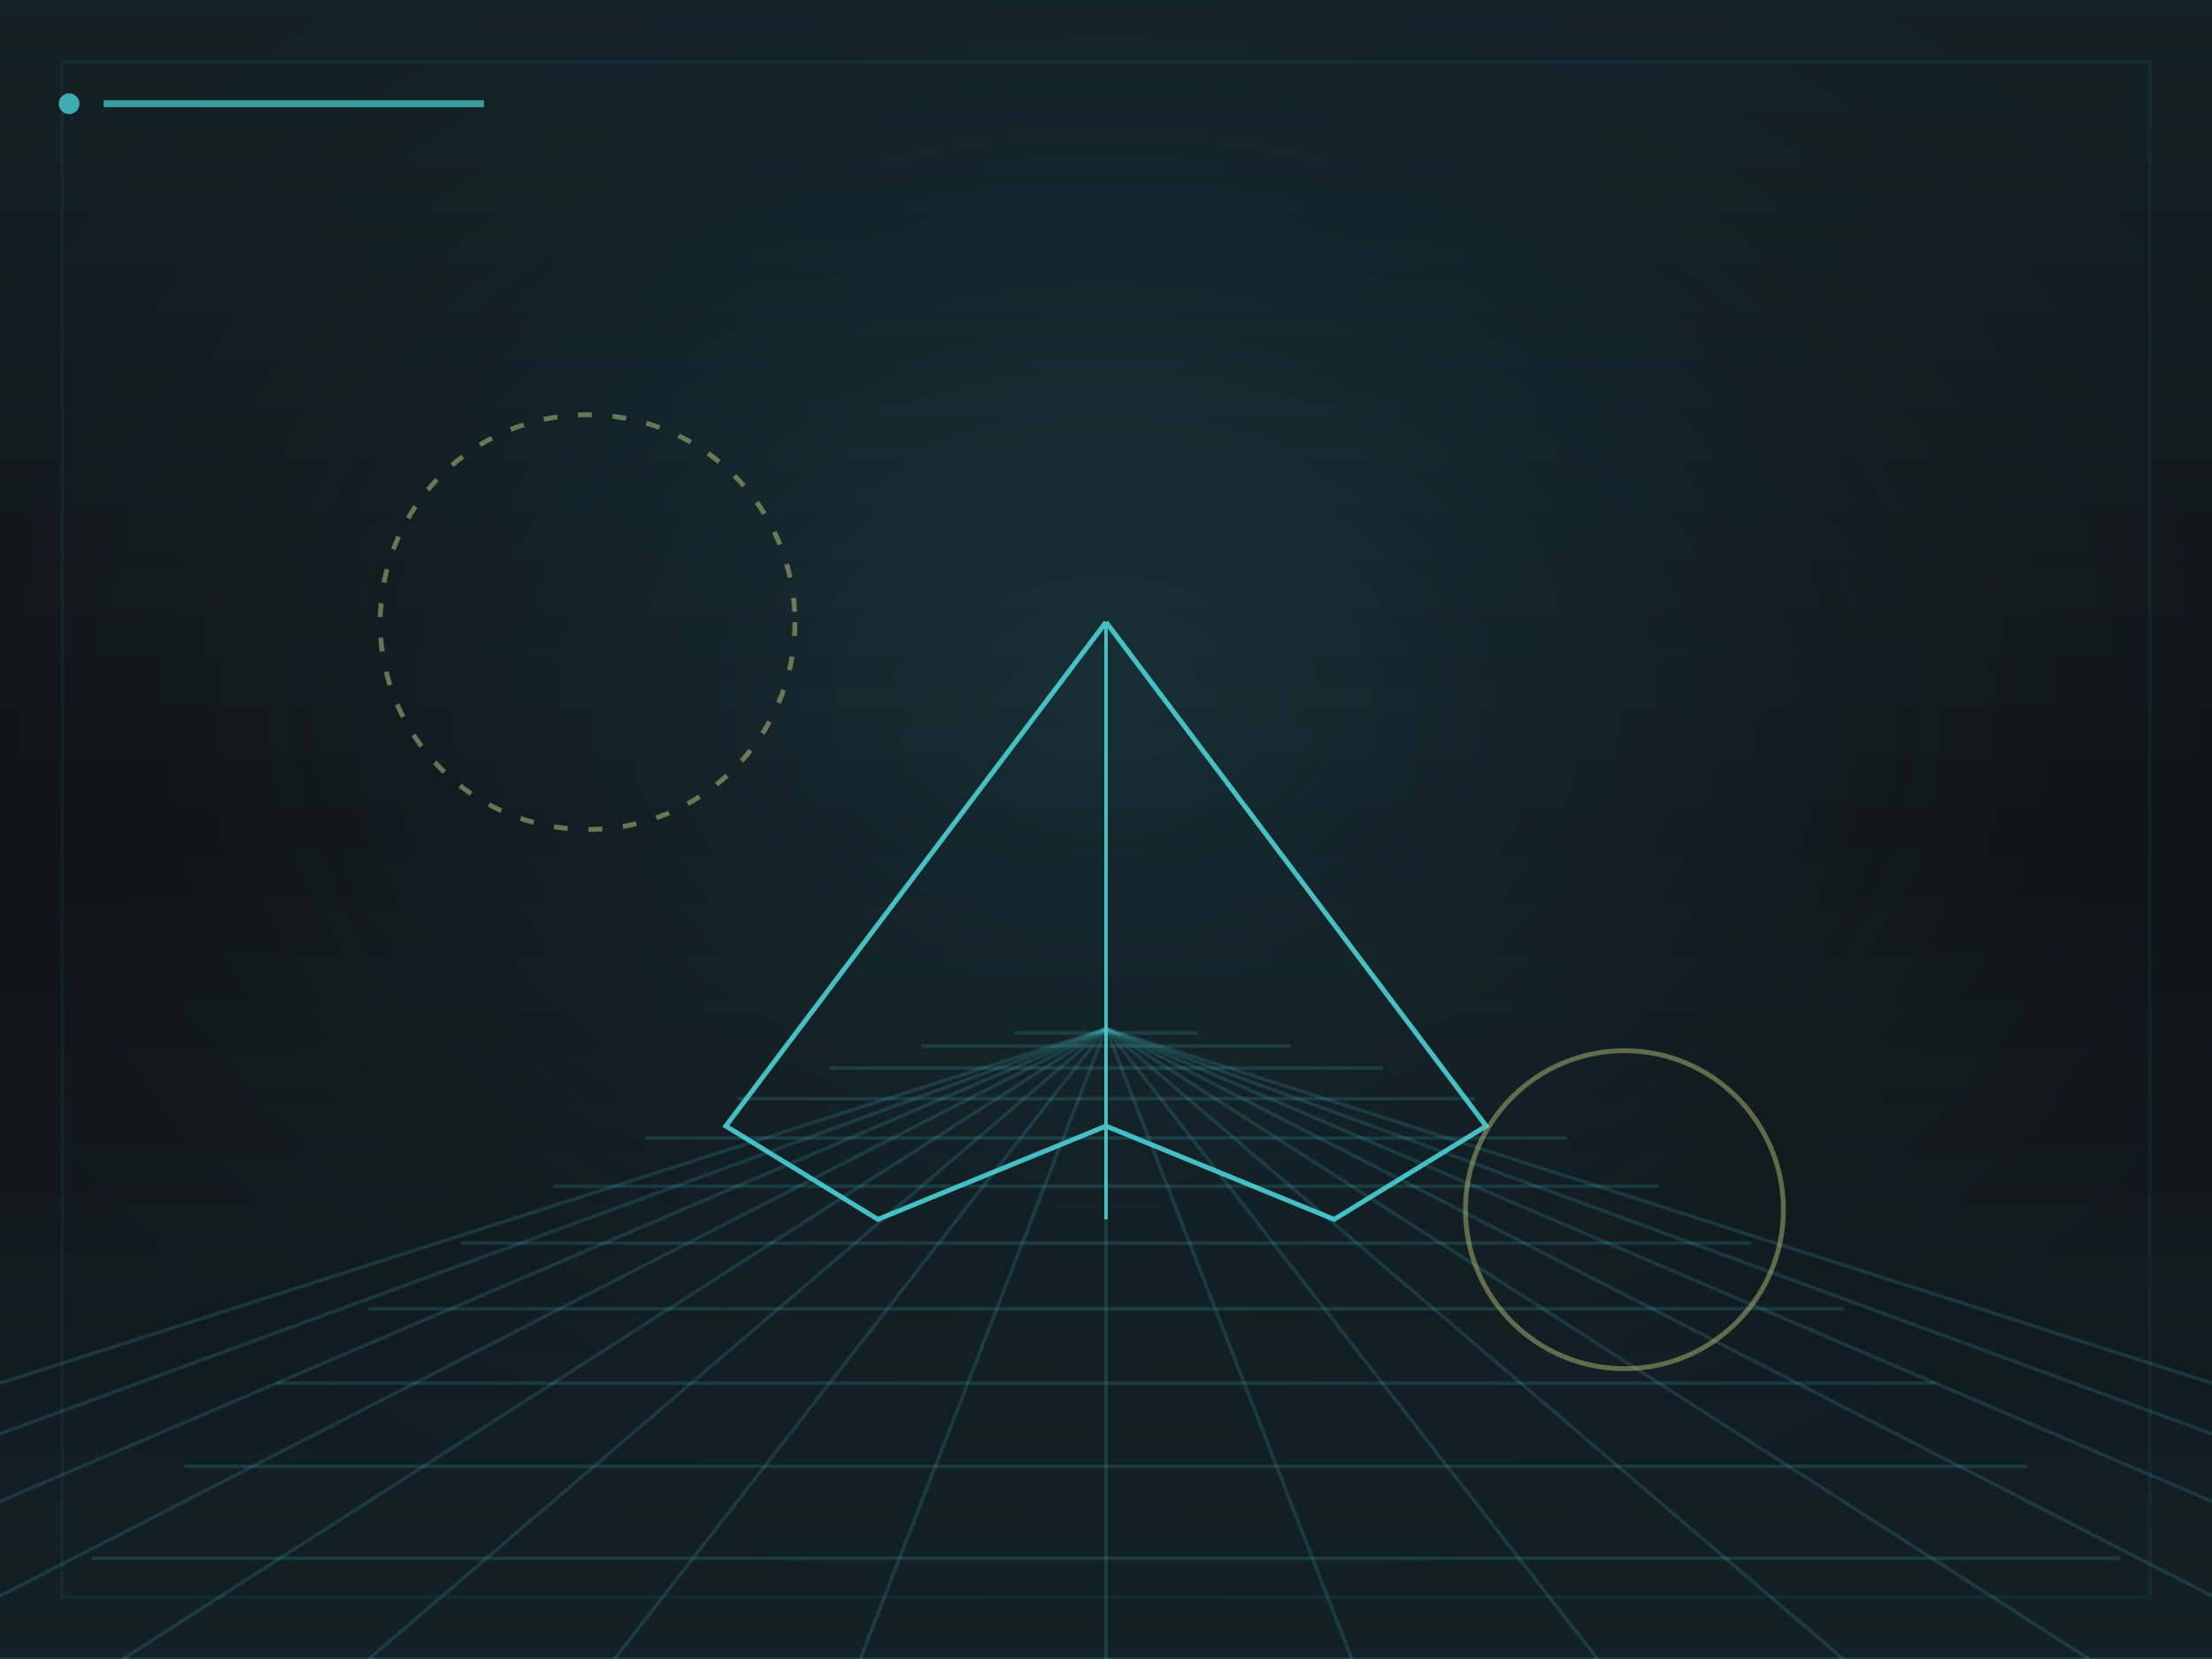
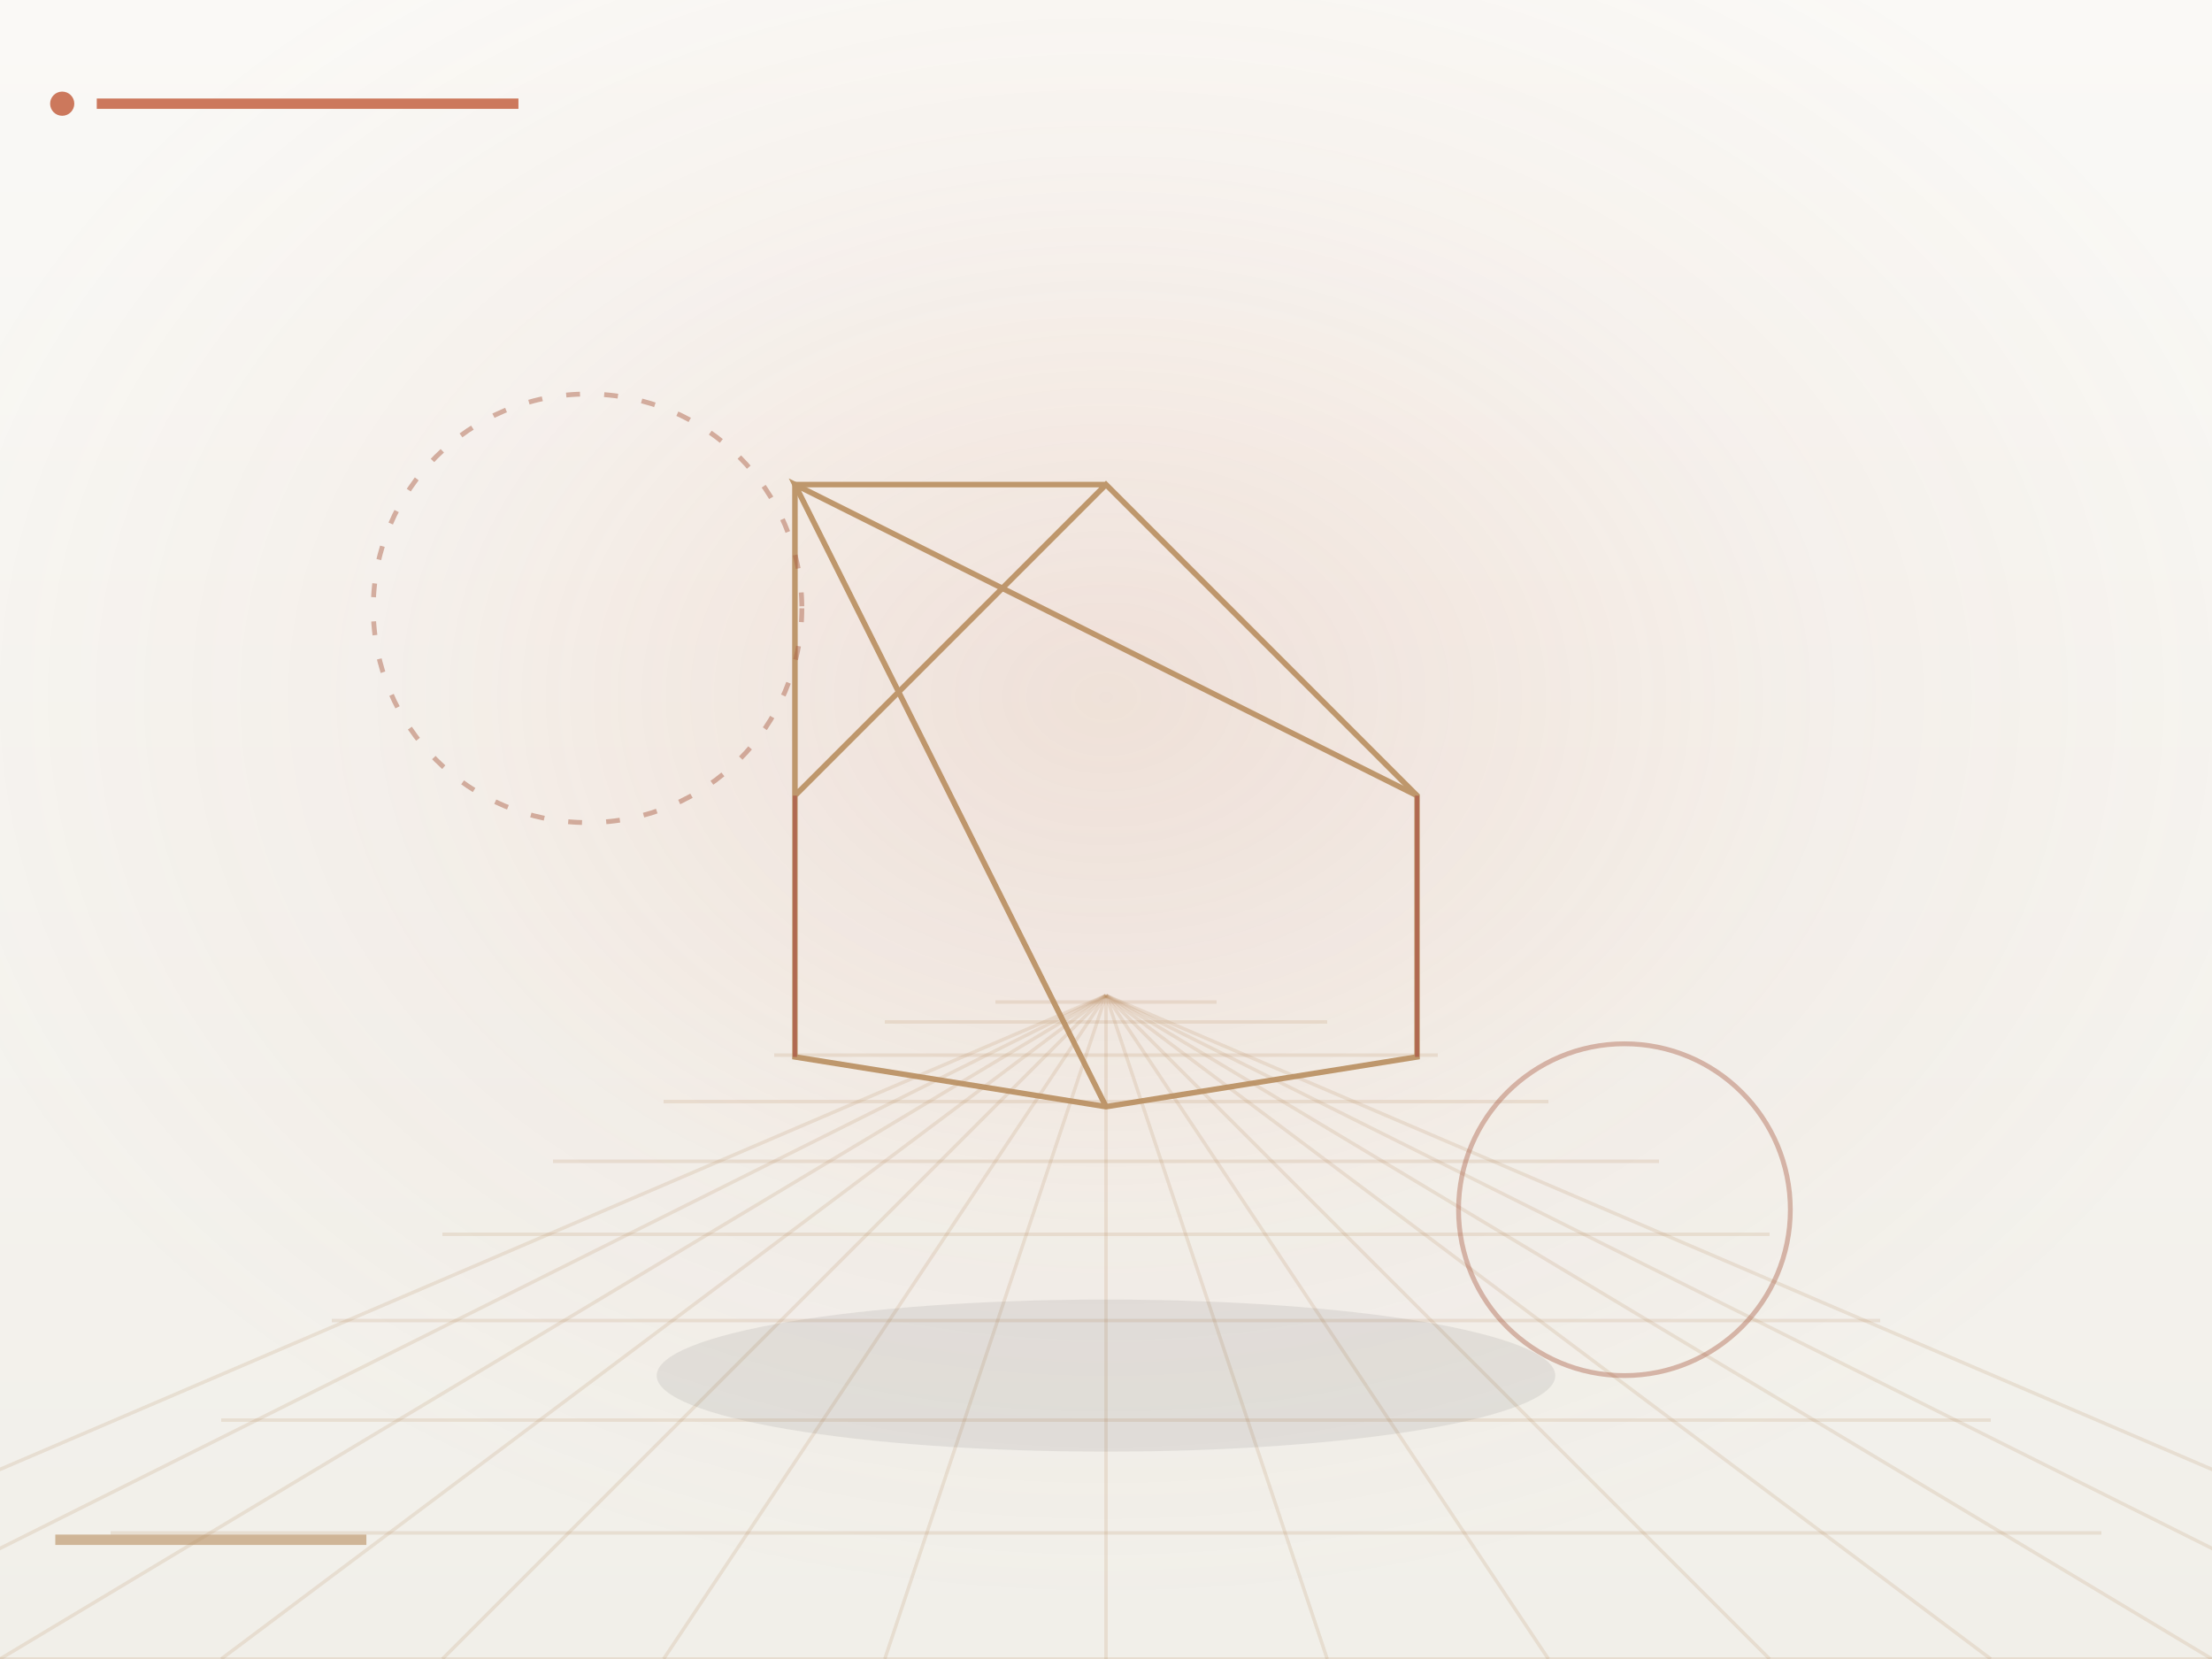
<svg xmlns="http://www.w3.org/2000/svg" viewBox="0 0 640 480" width="640" height="480" role="img" aria-label="crystal biome">
  <defs>
-     <radialGradient id="glow" cx="50%" cy="42%" r="60%">
-       <stop offset="0%" stop-color="#49D1D5" stop-opacity="0.14" />
-       <stop offset="60%" stop-color="#49D1D5" stop-opacity="0.03" />
-       <stop offset="100%" stop-color="#0E1217" stop-opacity="0" />
+     <linearGradient id="bg" x1="0" y1="0" x2="0" y2="1">
+       <stop offset="0%" stop-color="#FAF9F6" />
+       <stop offset="100%" stop-color="#F1EFE9" />
+     </linearGradient>
+     <radialGradient id="glow" cx="50%" cy="42%" r="55%">
+       <stop offset="0%" stop-color="#CC785C" stop-opacity="0.16" />
+       <stop offset="60%" stop-color="#CC785C" stop-opacity="0.04" />
+       <stop offset="100%" stop-color="#CC785C" stop-opacity="0" />
    </radialGradient>
-     <linearGradient id="scan" x1="0" y1="0" x2="0" y2="1">
-       <stop offset="0%" stop-color="#49D1D5" stop-opacity="0.08" />
-       <stop offset="50%" stop-color="#49D1D5" stop-opacity="0" />
-       <stop offset="100%" stop-color="#49D1D5" stop-opacity="0.08" />
-     </linearGradient>
  </defs>
-   <rect width="640" height="480" fill="#0E1217" />
+   <rect width="640" height="480" fill="url(#bg)" />
  <rect width="640" height="480" fill="url(#glow)" />
-   <rect width="640" height="480" fill="url(#scan)" />
-   <line x1="-248.889" y1="480" x2="320" y2="297.6" stroke="rgba(73,209,213,0.16)" stroke-width="1" />
-   <line x1="-177.778" y1="480" x2="320" y2="297.6" stroke="rgba(73,209,213,0.16)" stroke-width="1" />
-   <line x1="-106.667" y1="480" x2="320" y2="297.6" stroke="rgba(73,209,213,0.16)" stroke-width="1" />
-   <line x1="-35.556" y1="480" x2="320" y2="297.6" stroke="rgba(73,209,213,0.16)" stroke-width="1" />
-   <line x1="35.556" y1="480" x2="320" y2="297.6" stroke="rgba(73,209,213,0.16)" stroke-width="1" />
-   <line x1="106.667" y1="480" x2="320" y2="297.6" stroke="rgba(73,209,213,0.16)" stroke-width="1" />
-   <line x1="177.778" y1="480" x2="320" y2="297.6" stroke="rgba(73,209,213,0.16)" stroke-width="1" />
-   <line x1="248.889" y1="480" x2="320" y2="297.6" stroke="rgba(73,209,213,0.16)" stroke-width="1" />
-   <line x1="320" y1="480" x2="320" y2="297.6" stroke="rgba(73,209,213,0.16)" stroke-width="1" />
-   <line x1="391.111" y1="480" x2="320" y2="297.6" stroke="rgba(73,209,213,0.16)" stroke-width="1" />
-   <line x1="462.222" y1="480" x2="320" y2="297.6" stroke="rgba(73,209,213,0.16)" stroke-width="1" />
-   <line x1="533.333" y1="480" x2="320" y2="297.6" stroke="rgba(73,209,213,0.16)" stroke-width="1" />
-   <line x1="604.444" y1="480" x2="320" y2="297.6" stroke="rgba(73,209,213,0.16)" stroke-width="1" />
-   <line x1="675.556" y1="480" x2="320" y2="297.6" stroke="rgba(73,209,213,0.16)" stroke-width="1" />
-   <line x1="746.667" y1="480" x2="320" y2="297.6" stroke="rgba(73,209,213,0.16)" stroke-width="1" />
-   <line x1="817.778" y1="480" x2="320" y2="297.6" stroke="rgba(73,209,213,0.16)" stroke-width="1" />
-   <line x1="888.889" y1="480" x2="320" y2="297.6" stroke="rgba(73,209,213,0.16)" stroke-width="1" />
-   <line x1="293.333" y1="298.867" x2="346.667" y2="298.867" stroke="rgba(73,209,213,0.16)" stroke-width="1" />
-   <line x1="266.667" y1="302.667" x2="373.333" y2="302.667" stroke="rgba(73,209,213,0.16)" stroke-width="1" />
-   <line x1="240" y1="309" x2="400" y2="309" stroke="rgba(73,209,213,0.16)" stroke-width="1" />
-   <line x1="213.333" y1="317.867" x2="426.667" y2="317.867" stroke="rgba(73,209,213,0.16)" stroke-width="1" />
-   <line x1="186.667" y1="329.267" x2="453.333" y2="329.267" stroke="rgba(73,209,213,0.16)" stroke-width="1" />
-   <line x1="160" y1="343.2" x2="480" y2="343.2" stroke="rgba(73,209,213,0.16)" stroke-width="1" />
-   <line x1="133.333" y1="359.667" x2="506.667" y2="359.667" stroke="rgba(73,209,213,0.16)" stroke-width="1" />
-   <line x1="106.667" y1="378.667" x2="533.333" y2="378.667" stroke="rgba(73,209,213,0.16)" stroke-width="1" />
-   <line x1="80" y1="400.2" x2="560" y2="400.2" stroke="rgba(73,209,213,0.16)" stroke-width="1" />
-   <line x1="53.333" y1="424.267" x2="586.667" y2="424.267" stroke="rgba(73,209,213,0.16)" stroke-width="1" />
-   <line x1="26.667" y1="450.867" x2="613.333" y2="450.867" stroke="rgba(73,209,213,0.16)" stroke-width="1" />
-   <line x1="0" y1="480" x2="640" y2="480" stroke="rgba(73,209,213,0.16)" stroke-width="1" />
-   <rect x="18" y="18" width="604" height="444" fill="none" stroke="rgba(73,209,213,0.06)" stroke-width="1" />
-   <g stroke="#49D1D5" stroke-width="1.4" fill="none" opacity="0.9">
-     <polyline points="320,180 210,325.8 254,352.8 320,325.8 386,352.8 430,325.8 320,180" />
-     <line x1="320" y1="180" x2="320" y2="352.8" stroke="#49D1D5" stroke-width="1" />
+   <line x1="-128" y1="480" x2="320" y2="288" stroke="rgba(184, 142, 95, 0.18)" stroke-width="1" />
+   <line x1="-64" y1="480" x2="320" y2="288" stroke="rgba(184, 142, 95, 0.18)" stroke-width="1" />
+   <line x1="0" y1="480" x2="320" y2="288" stroke="rgba(184, 142, 95, 0.18)" stroke-width="1" />
+   <line x1="64" y1="480" x2="320" y2="288" stroke="rgba(184, 142, 95, 0.18)" stroke-width="1" />
+   <line x1="128" y1="480" x2="320" y2="288" stroke="rgba(184, 142, 95, 0.18)" stroke-width="1" />
+   <line x1="192" y1="480" x2="320" y2="288" stroke="rgba(184, 142, 95, 0.18)" stroke-width="1" />
+   <line x1="256" y1="480" x2="320" y2="288" stroke="rgba(184, 142, 95, 0.18)" stroke-width="1" />
+   <line x1="320" y1="480" x2="320" y2="288" stroke="rgba(184, 142, 95, 0.18)" stroke-width="1" />
+   <line x1="384" y1="480" x2="320" y2="288" stroke="rgba(184, 142, 95, 0.18)" stroke-width="1" />
+   <line x1="448" y1="480" x2="320" y2="288" stroke="rgba(184, 142, 95, 0.18)" stroke-width="1" />
+   <line x1="512" y1="480" x2="320" y2="288" stroke="rgba(184, 142, 95, 0.18)" stroke-width="1" />
+   <line x1="576" y1="480" x2="320" y2="288" stroke="rgba(184, 142, 95, 0.18)" stroke-width="1" />
+   <line x1="640" y1="480" x2="320" y2="288" stroke="rgba(184, 142, 95, 0.18)" stroke-width="1" />
+   <line x1="704" y1="480" x2="320" y2="288" stroke="rgba(184, 142, 95, 0.18)" stroke-width="1" />
+   <line x1="768" y1="480" x2="320" y2="288" stroke="rgba(184, 142, 95, 0.18)" stroke-width="1" />
+   <line x1="288" y1="289.92" x2="352" y2="289.92" stroke="rgba(184, 142, 95, 0.18)" stroke-width="1" />
+   <line x1="256" y1="295.68" x2="384" y2="295.68" stroke="rgba(184, 142, 95, 0.18)" stroke-width="1" />
+   <line x1="224" y1="305.28" x2="416" y2="305.28" stroke="rgba(184, 142, 95, 0.18)" stroke-width="1" />
+   <line x1="192" y1="318.72" x2="448" y2="318.72" stroke="rgba(184, 142, 95, 0.18)" stroke-width="1" />
+   <line x1="160" y1="336" x2="480" y2="336" stroke="rgba(184, 142, 95, 0.18)" stroke-width="1" />
+   <line x1="128" y1="357.12" x2="512" y2="357.12" stroke="rgba(184, 142, 95, 0.18)" stroke-width="1" />
+   <line x1="96" y1="382.08" x2="544" y2="382.08" stroke="rgba(184, 142, 95, 0.18)" stroke-width="1" />
+   <line x1="64" y1="410.88" x2="576" y2="410.88" stroke="rgba(184, 142, 95, 0.18)" stroke-width="1" />
+   <line x1="32" y1="443.52" x2="608" y2="443.52" stroke="rgba(184, 142, 95, 0.18)" stroke-width="1" />
+   <line x1="0" y1="480" x2="640" y2="480" stroke="rgba(184, 142, 95, 0.18)" stroke-width="1" />
+   <ellipse cx="320" cy="398" rx="130" ry="22" fill="#1F1E1B" opacity="0.08" />
+   <g stroke="#B88E5F" stroke-width="1.6" fill="none" opacity="0.9">
+     <polyline points="230,230.2 320,140.2 410,230.2 410,305.8 320,320.2 230,305.8 230,230.2 230,140.2 320,140.2" />
+     <polyline points="410,230.2 230,140.2 320,320.2" />
+     <line x1="230" y1="230.2" x2="230" y2="305.8" stroke="#A85B41" stroke-width="1.2" />
+     <line x1="410" y1="230.2" x2="410" y2="305.8" stroke="#A85B41" stroke-width="1.2" />
  </g>
-   <circle cx="170" cy="180" r="60" stroke="#C1CD7D" stroke-width="1.4" fill="none" opacity="0.5" stroke-dasharray="4 6" />
-   <circle cx="470" cy="350" r="46" stroke="#C1CD7D" stroke-width="1.4" fill="none" opacity="0.45" stroke-dasharray="" />
-   <line x1="30" y1="30" x2="140" y2="30" stroke="#49D1D5" stroke-width="2" opacity="0.7" />
-   <circle cx="20" cy="30" r="3" fill="#49D1D5" opacity="0.8" />
+   <circle cx="170" cy="176" r="62" stroke="#A85B41" stroke-width="1.4" fill="none" opacity="0.45" stroke-dasharray="4 7" />
+   <circle cx="470" cy="350" r="48" stroke="#A85B41" stroke-width="1.4" fill="none" opacity="0.4" stroke-dasharray="" />
+   <line x1="28" y1="30" x2="150" y2="30" stroke="#CC785C" stroke-width="3" />
+   <circle cx="18" cy="30" r="3.5" fill="#CC785C" />
+   <rect x="16" y="444" width="90" height="3" fill="#B88E5F" opacity="0.6" />
</svg>
